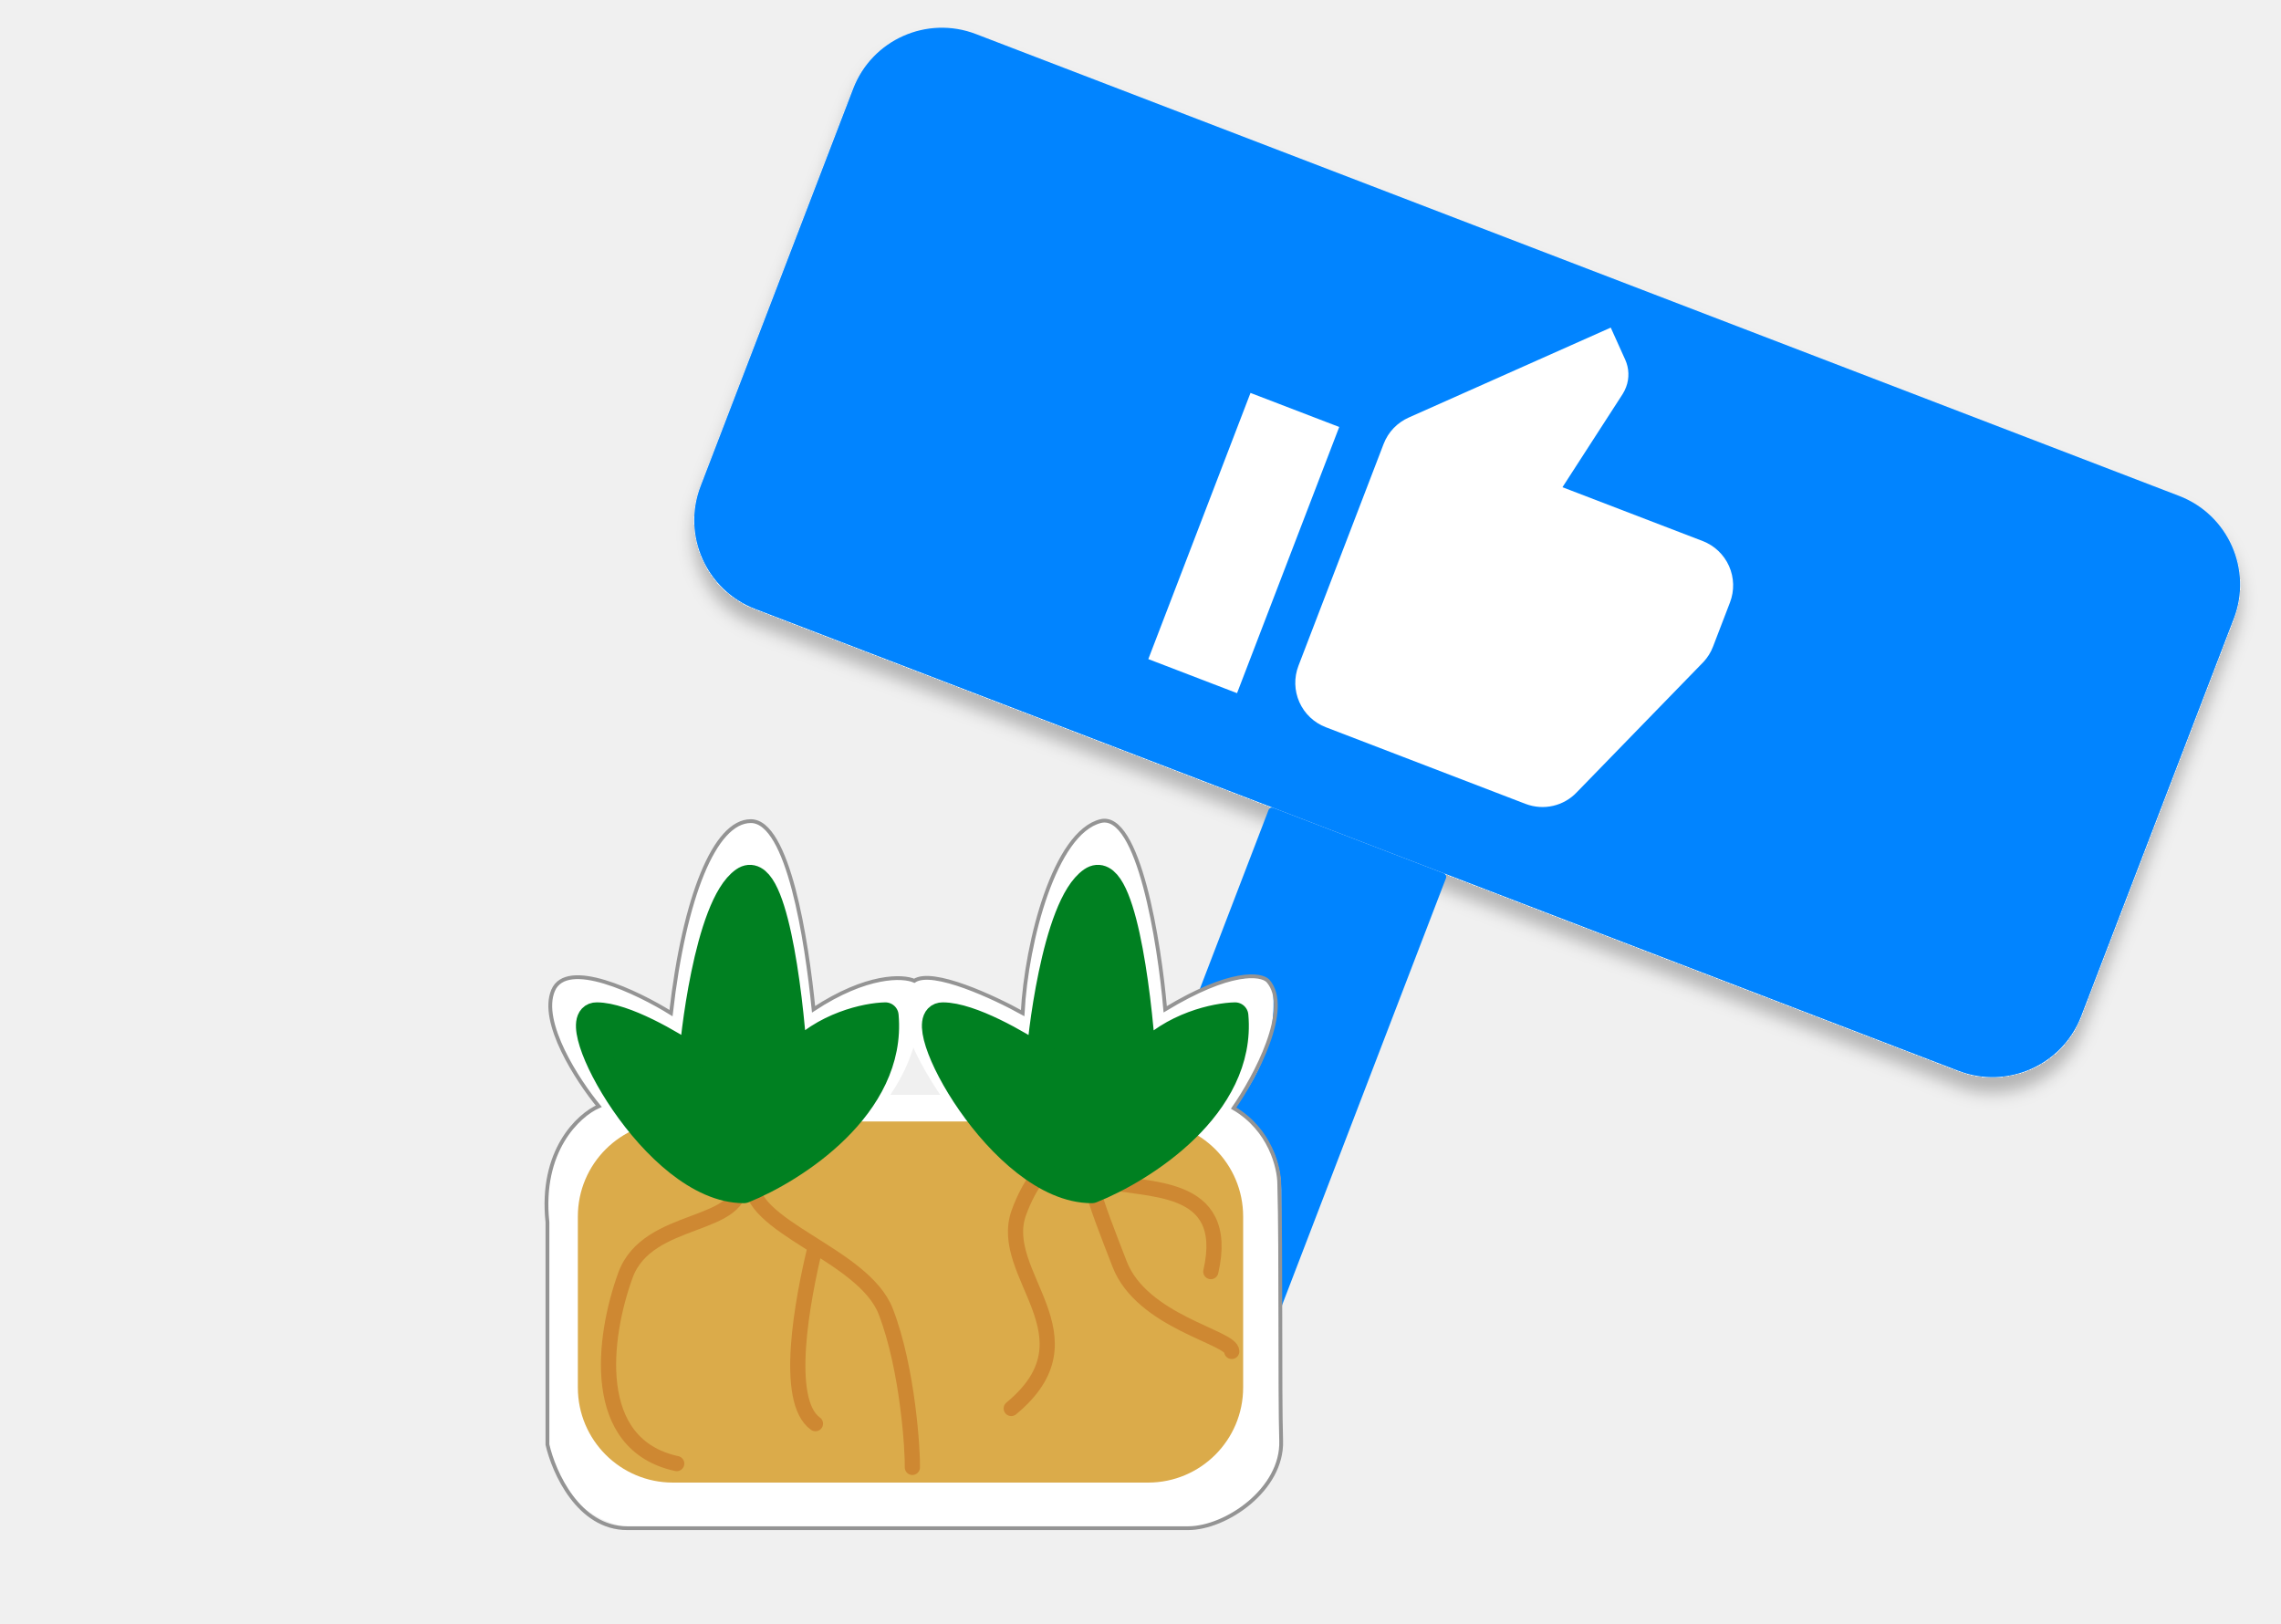
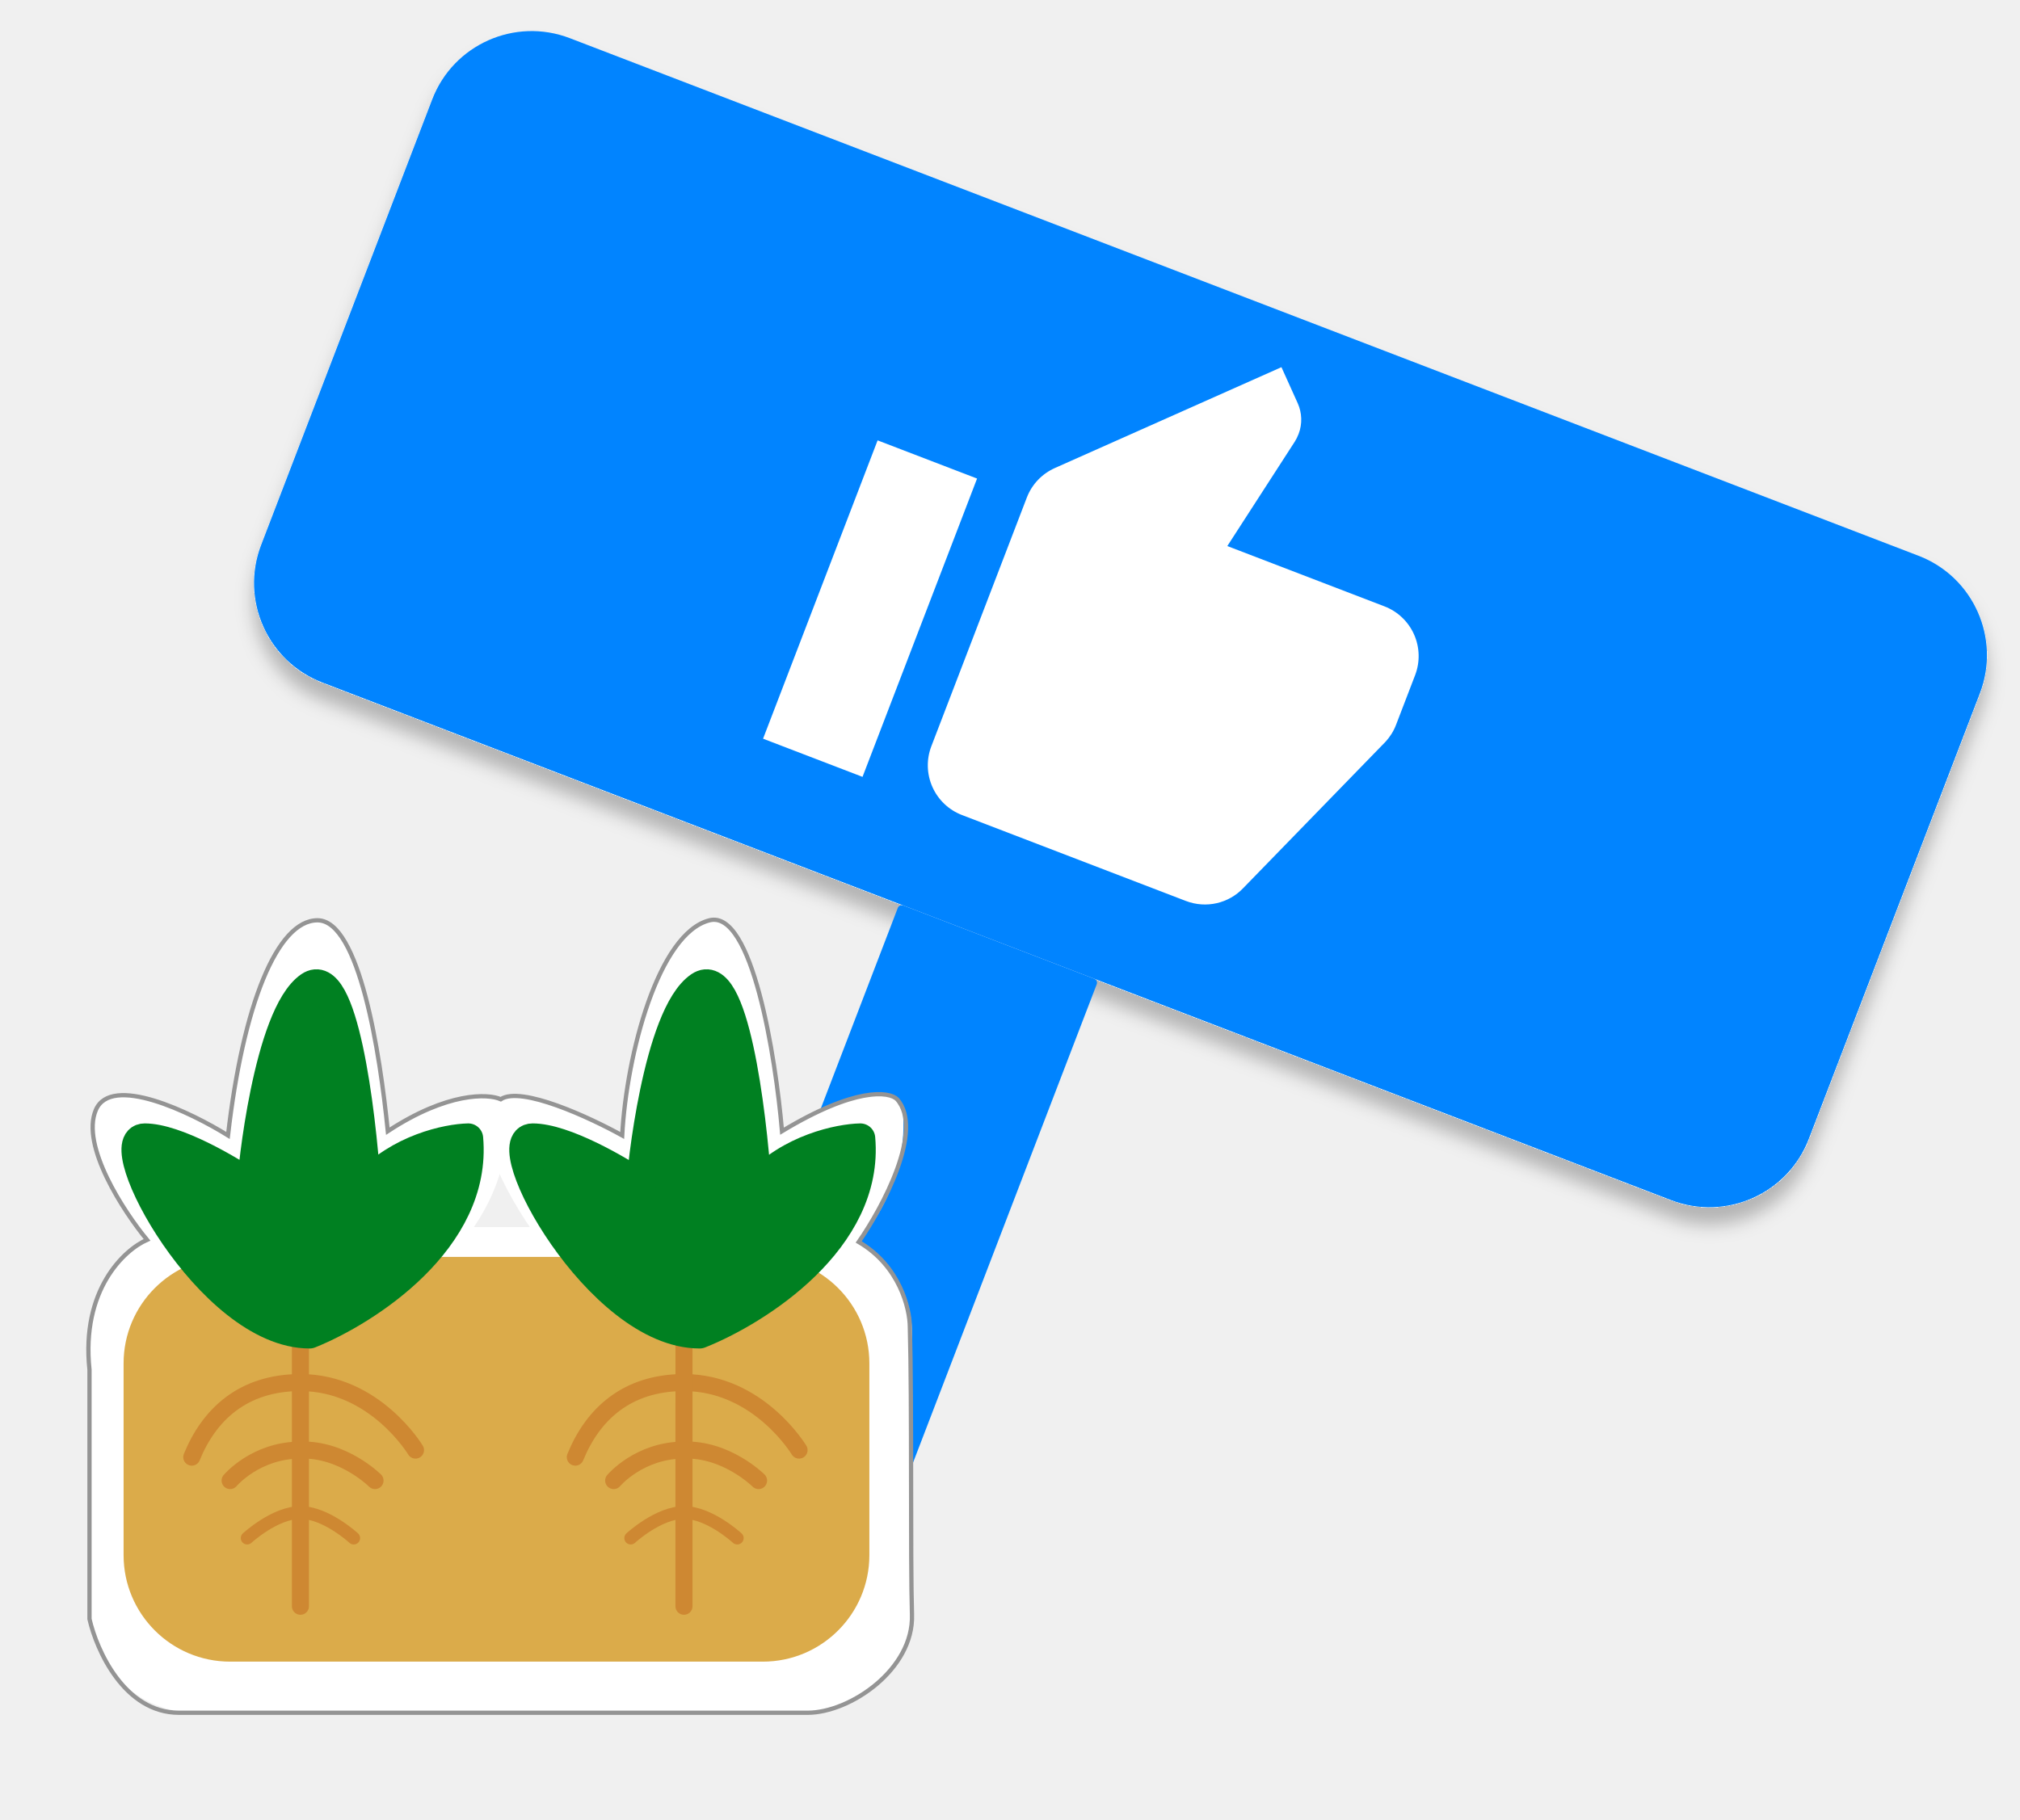
- <svg xmlns="http://www.w3.org/2000/svg" width="600" height="427" viewBox="-60 0 474 427" fill="none">
+ <svg xmlns="http://www.w3.org/2000/svg" width="474" height="427" viewBox="0 0 474 427" fill="none">
  <g filter="url(#filter0_d_552_85)">
    <g clip-path="url(#clip0_552_85)">
      <rect x="110.377" width="389" height="162" rx="25" transform="rotate(21 110.377 0)" fill="#0184FF" />
      <g clip-path="url(#clip1_552_85)">
        <path d="M332.061 158.469C333.249 155.374 333.159 151.934 331.81 148.905C330.462 145.877 327.966 143.508 324.871 142.32L287.994 128.164L303.831 103.649C304.172 103.11 304.477 102.491 304.723 101.849C305.642 99.457 305.501 96.859 304.53 94.679L300.697 86.178L247.566 109.833C244.578 111.164 242.174 113.588 240.942 116.798L218.544 175.146C217.356 178.241 217.446 181.682 218.795 184.71C220.143 187.739 222.64 190.108 225.735 191.296L278.248 211.454C283.091 213.313 288.354 211.986 291.717 208.457L325.129 174.085C326.169 172.944 326.999 171.656 327.581 170.139L332.061 158.469ZM179.056 173.377L202.395 182.336L229.273 112.318L205.933 103.359L179.056 173.377Z" fill="white" />
      </g>
    </g>
  </g>
  <path d="M210.672 213.096C210.87 212.58 211.448 212.323 211.964 212.52L256.776 229.722C257.291 229.92 257.549 230.498 257.351 231.014L213.272 345.844C208.917 357.188 196.192 362.853 184.849 358.499L179.247 356.349C167.904 351.995 162.238 339.269 166.593 327.926L210.672 213.096Z" fill="#0084FF" />
  <path d="M114.862 261.027C117.27 288.04 87.544 306.931 72.38 313C45.62 313 17.856 261.027 28.225 261.027C36.521 261.027 50.86 269.413 56.993 273.606C56.993 270.296 61.341 228.254 72.38 220.64C81.211 214.549 86.095 253.413 87.433 273.606C96.264 263.808 109.398 261.137 114.862 261.027Z" fill="white" stroke="white" stroke-width="8" stroke-linejoin="round" />
  <path d="M207.861 261.027C210.296 288.04 180.236 306.931 164.901 313C137.84 313 109.764 261.027 120.25 261.027C128.639 261.027 143.139 269.413 149.341 273.606C149.341 270.296 153.738 228.254 164.901 220.64C173.831 214.549 178.77 253.413 180.123 273.606C189.053 263.808 202.336 261.137 207.861 261.027Z" fill="white" stroke="white" stroke-width="8" stroke-linejoin="round" />
  <rect x="21" y="288" width="193" height="114" rx="25" fill="white" />
  <path d="M189.5 401.999H42C29.2 401.999 22.667 387.333 21 380V321.5C19 302.7 29.167 293.333 34.5 291C29 284.333 18.9 268.9 22.5 260.5C26.1 252.1 44.667 261 53.5 266.5C57 236 65 216 74.5 216C84.339 216 89.167 247.167 91 265.5C105 256.3 114.5 256.667 117.5 258C122.3 254.8 138.5 262.333 146 266.5C147 247.5 154.5 219 166.5 216C176.5 213.5 182 247.999 183.5 265.499C200.7 255.099 208.667 256.166 210.5 257.999C216.9 265.199 207.167 283.333 201.5 291.499C211.1 297.099 213.5 307.166 213.5 311.499C214 328.999 213.6 366.199 214 378.999C214.4 391.799 199.5 401.999 189.5 401.999Z" stroke="#949494" />
  <rect x="29" y="295" width="175" height="95" rx="25" fill="#DBAB4A" />
-   <path d="M116.992 386C117.115 382.264 115.903 360.295 109.993 345C104.082 329.705 73.024 322.746 74.748 310M91.493 327.798C87.993 342.132 83.093 368.5 91.493 374.5" stroke="#CE8832" stroke-width="4" stroke-linecap="round" />
-   <path d="M201 355.5C201.124 351.764 177.411 347.795 171.5 332.5C165.589 317.205 160.025 303.746 161.749 291M167 310.5C178 313.5 201 310.5 195.5 334.5" stroke="#CE8832" stroke-width="4" stroke-linecap="round" />
-   <path d="M55 385C31.992 380 35.589 351.826 41.5 335.5C47.411 319.174 73.429 323.605 71.705 310" stroke="#CE8832" stroke-width="4" stroke-linecap="round" />
-   <path d="M143 370.5C166 351.5 139.089 335.326 145 319C150.911 302.674 160.429 304.605 158.705 291" stroke="#CE8832" stroke-width="4" stroke-linecap="round" />
+   <path d="M97.5 340.348C97.5 340.348 88 324.501 70.5 324.5M88 347.5C88 347.5 80.5 340 70.5 340.348C60 340.348 54 347.5 54 347.5" stroke="#CE8832" stroke-width="4" stroke-linecap="round" />
+   <path d="M187.5 340.348C187.5 340.348 178 324.501 160.5 324.5M178 347.5C178 347.5 170.5 340 160.5 340.348C150 340.348 144 347.5 144 347.5" stroke="#CE8832" stroke-width="4" stroke-linecap="round" />
+   <path d="M70.498 377L70.498 329.5L70.497 308" stroke="#CE8832" stroke-width="4" stroke-linecap="round" />
+   <path d="M160.498 377L160.498 329.5L160.497 308" stroke="#CE8832" stroke-width="4" stroke-linecap="round" />
+   <path d="M45 342C49.062 332.026 57 324.5 70.5 324.5" stroke="#CE8832" stroke-width="4" stroke-linecap="round" />
+   <path d="M135 342C139.062 332.026 147 324.5 160.5 324.5" stroke="#CE8832" stroke-width="4" stroke-linecap="round" />
+   <path d="M58 361C58 361 64.5 355 70.5 355C76.5 355 83 361 83 361" stroke="#CE8832" stroke-width="3" stroke-linecap="round" />
+   <path d="M148 361C148 361 154.5 355 160.5 355C166.5 355 173 361 173 361" stroke="#CE8832" stroke-width="3" stroke-linecap="round" />
  <path d="M109.879 267.174C111.99 290.992 85.938 307.649 72.648 313C49.195 313 24.862 267.174 33.95 267.174C41.221 267.174 53.788 274.569 59.162 278.266C59.162 275.347 62.973 238.278 72.648 231.565C80.387 226.194 84.667 260.461 85.84 278.266C93.579 269.626 105.091 267.272 109.879 267.174Z" fill="#008021" stroke="#008021" stroke-width="7" stroke-linejoin="round" />
  <path d="M201.878 267.174C204.015 290.992 177.629 307.649 164.169 313C140.415 313 115.771 267.174 124.975 267.174C132.339 267.174 145.067 274.569 150.51 278.266C150.51 275.347 154.37 238.278 164.169 231.565C172.007 226.194 176.342 260.461 177.53 278.266C185.369 269.626 197.028 267.272 201.878 267.174Z" fill="#008021" stroke="#008021" stroke-width="7" stroke-linejoin="round" />
  <defs>
    <filter id="filter0_d_552_85" x="48.321" y="0" width="429.219" height="298.645" filterUnits="userSpaceOnUse" color-interpolation-filters="sRGB">
      <feFlood flood-opacity="0" result="BackgroundImageFix" />
      <feColorMatrix in="SourceAlpha" type="matrix" values="0 0 0 0 0 0 0 0 0 0 0 0 0 0 0 0 0 0 127 0" result="hardAlpha" />
      <feOffset dy="4" />
      <feGaussianBlur stdDeviation="2" />
      <feComposite in2="hardAlpha" operator="out" />
      <feColorMatrix type="matrix" values="0 0 0 0 0 0 0 0 0 0 0 0 0 0 0 0 0 0 0.25 0" />
      <feBlend mode="normal" in2="BackgroundImageFix" result="effect1_dropShadow_552_85" />
      <feBlend mode="normal" in="SourceGraphic" in2="effect1_dropShadow_552_85" result="shape" />
    </filter>
    <clipPath id="clip0_552_85">
      <rect x="110.377" width="389" height="162" rx="25" transform="rotate(21 110.377 0)" fill="white" />
    </clipPath>
    <clipPath id="clip1_552_85">
      <rect width="150" height="150" fill="white" transform="translate(220.257 48.6055) rotate(21)" />
    </clipPath>
  </defs>
</svg>
